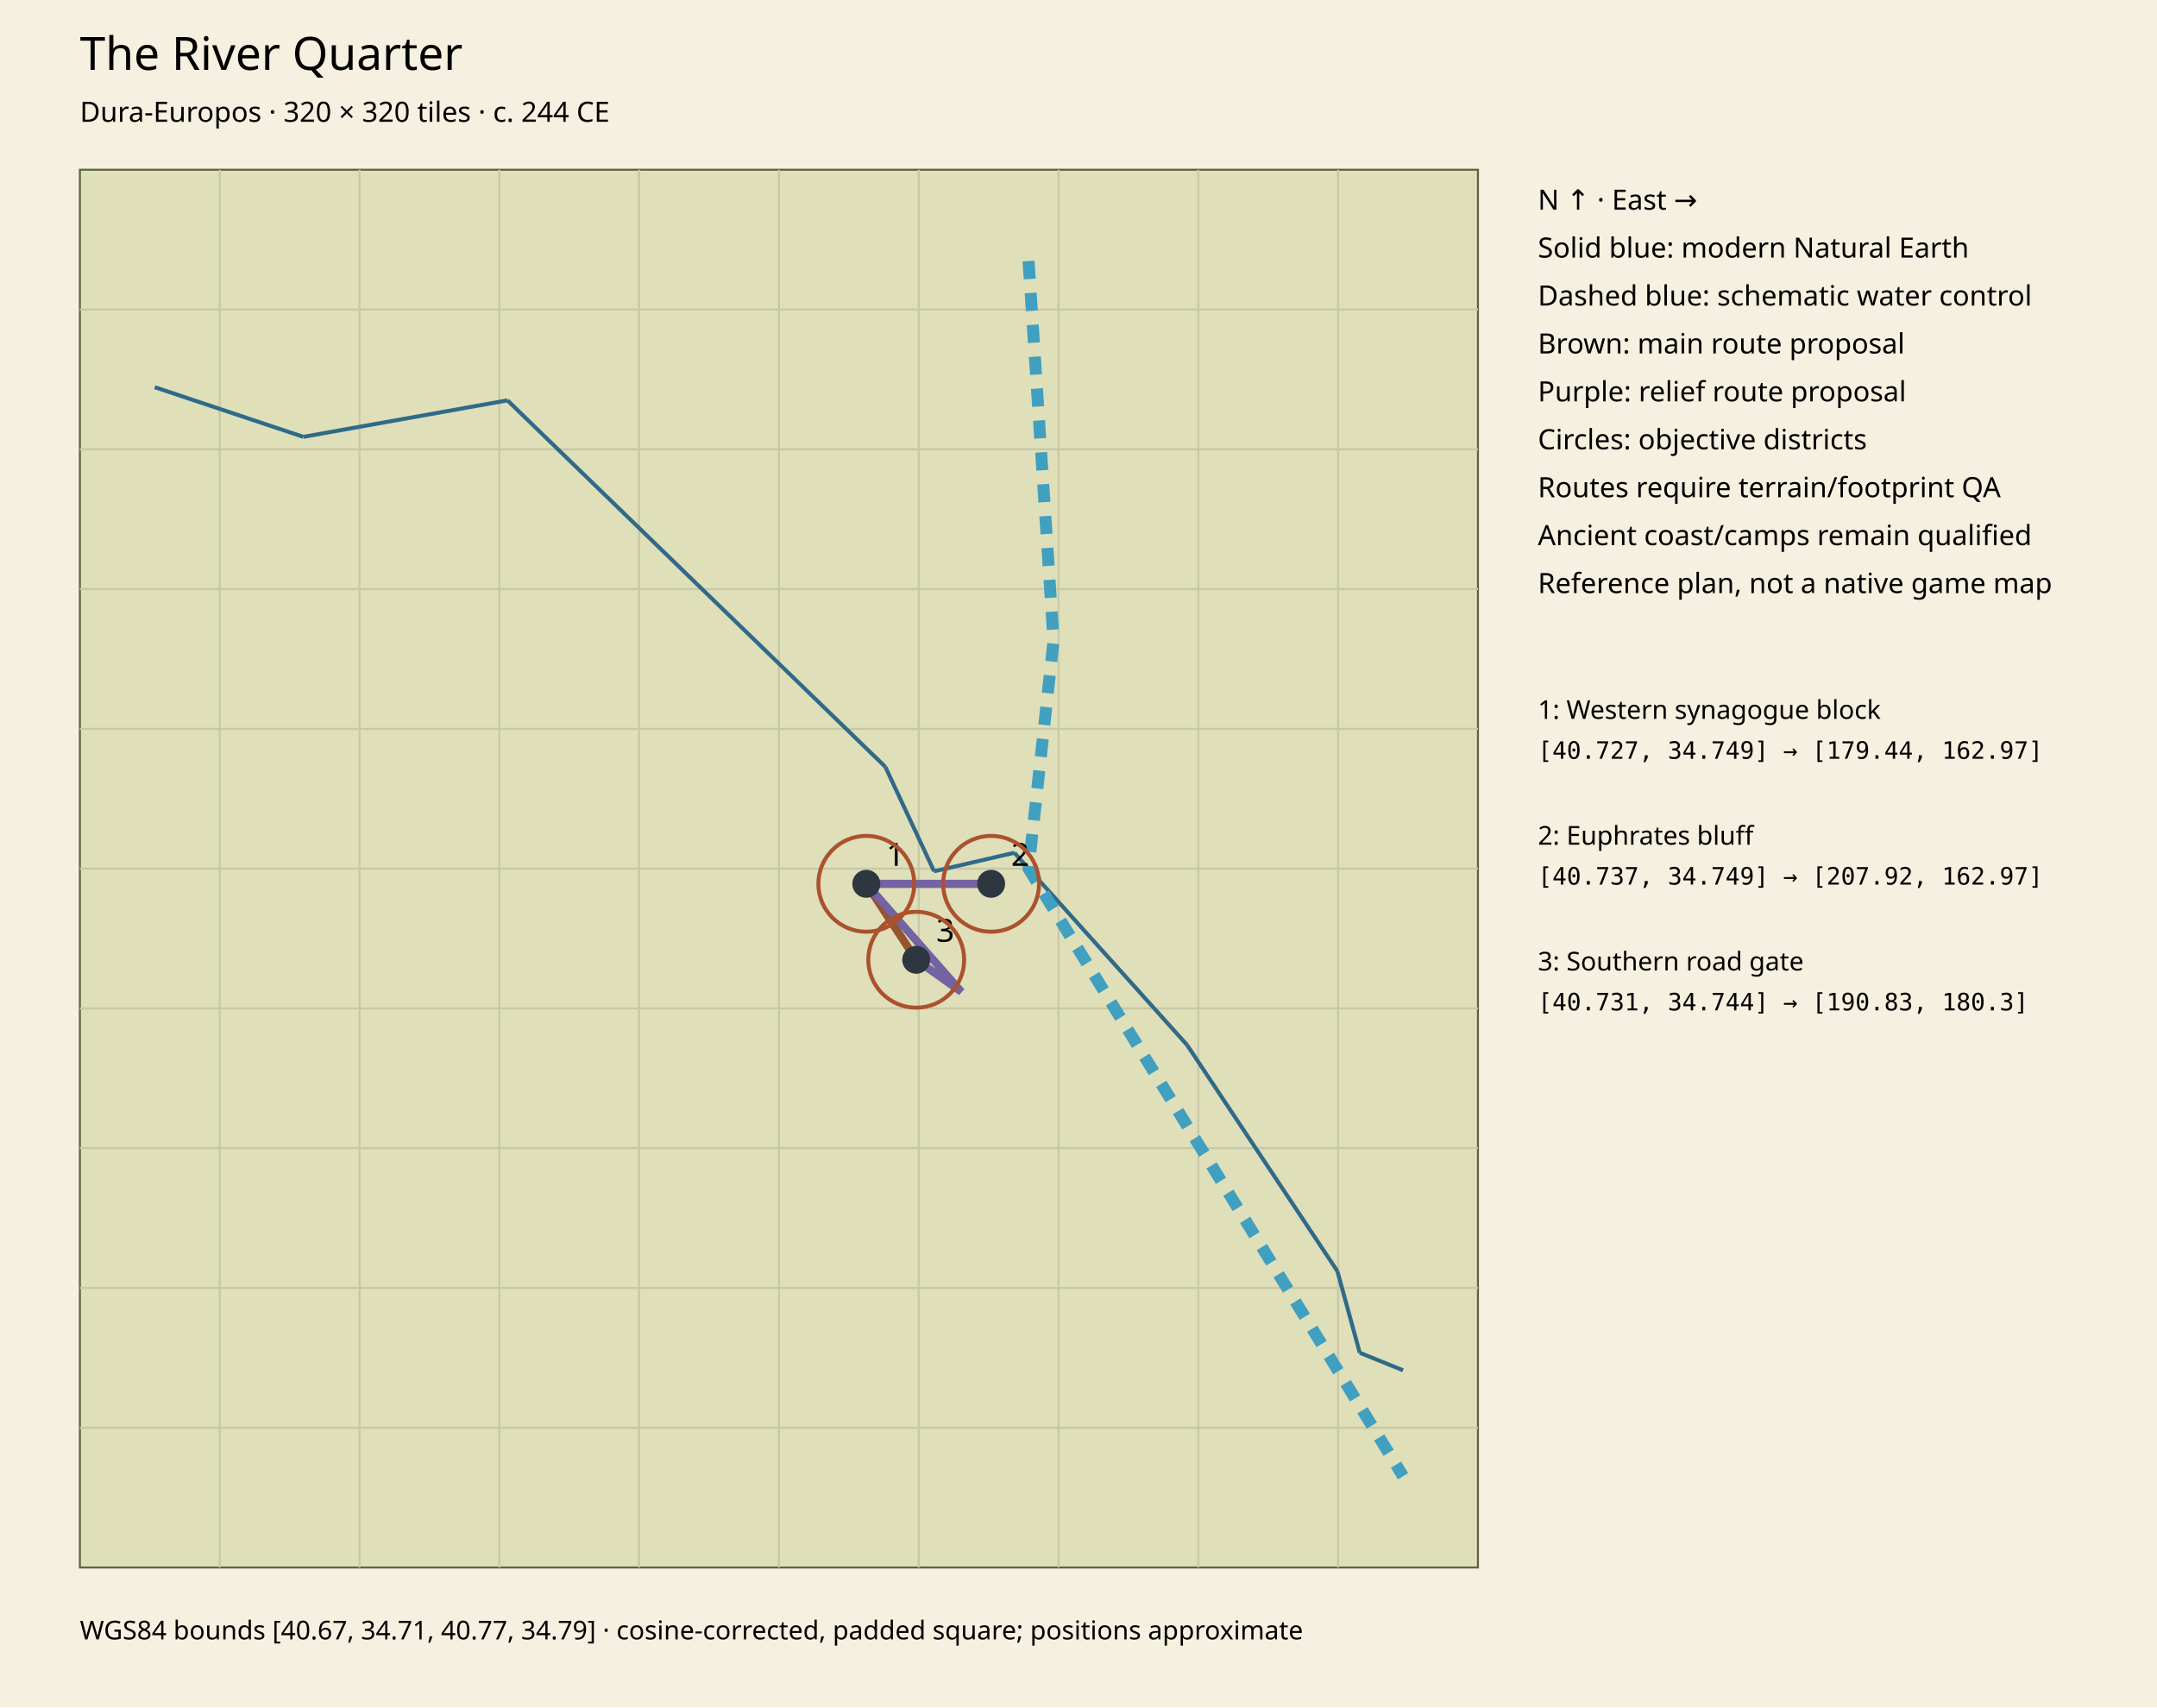
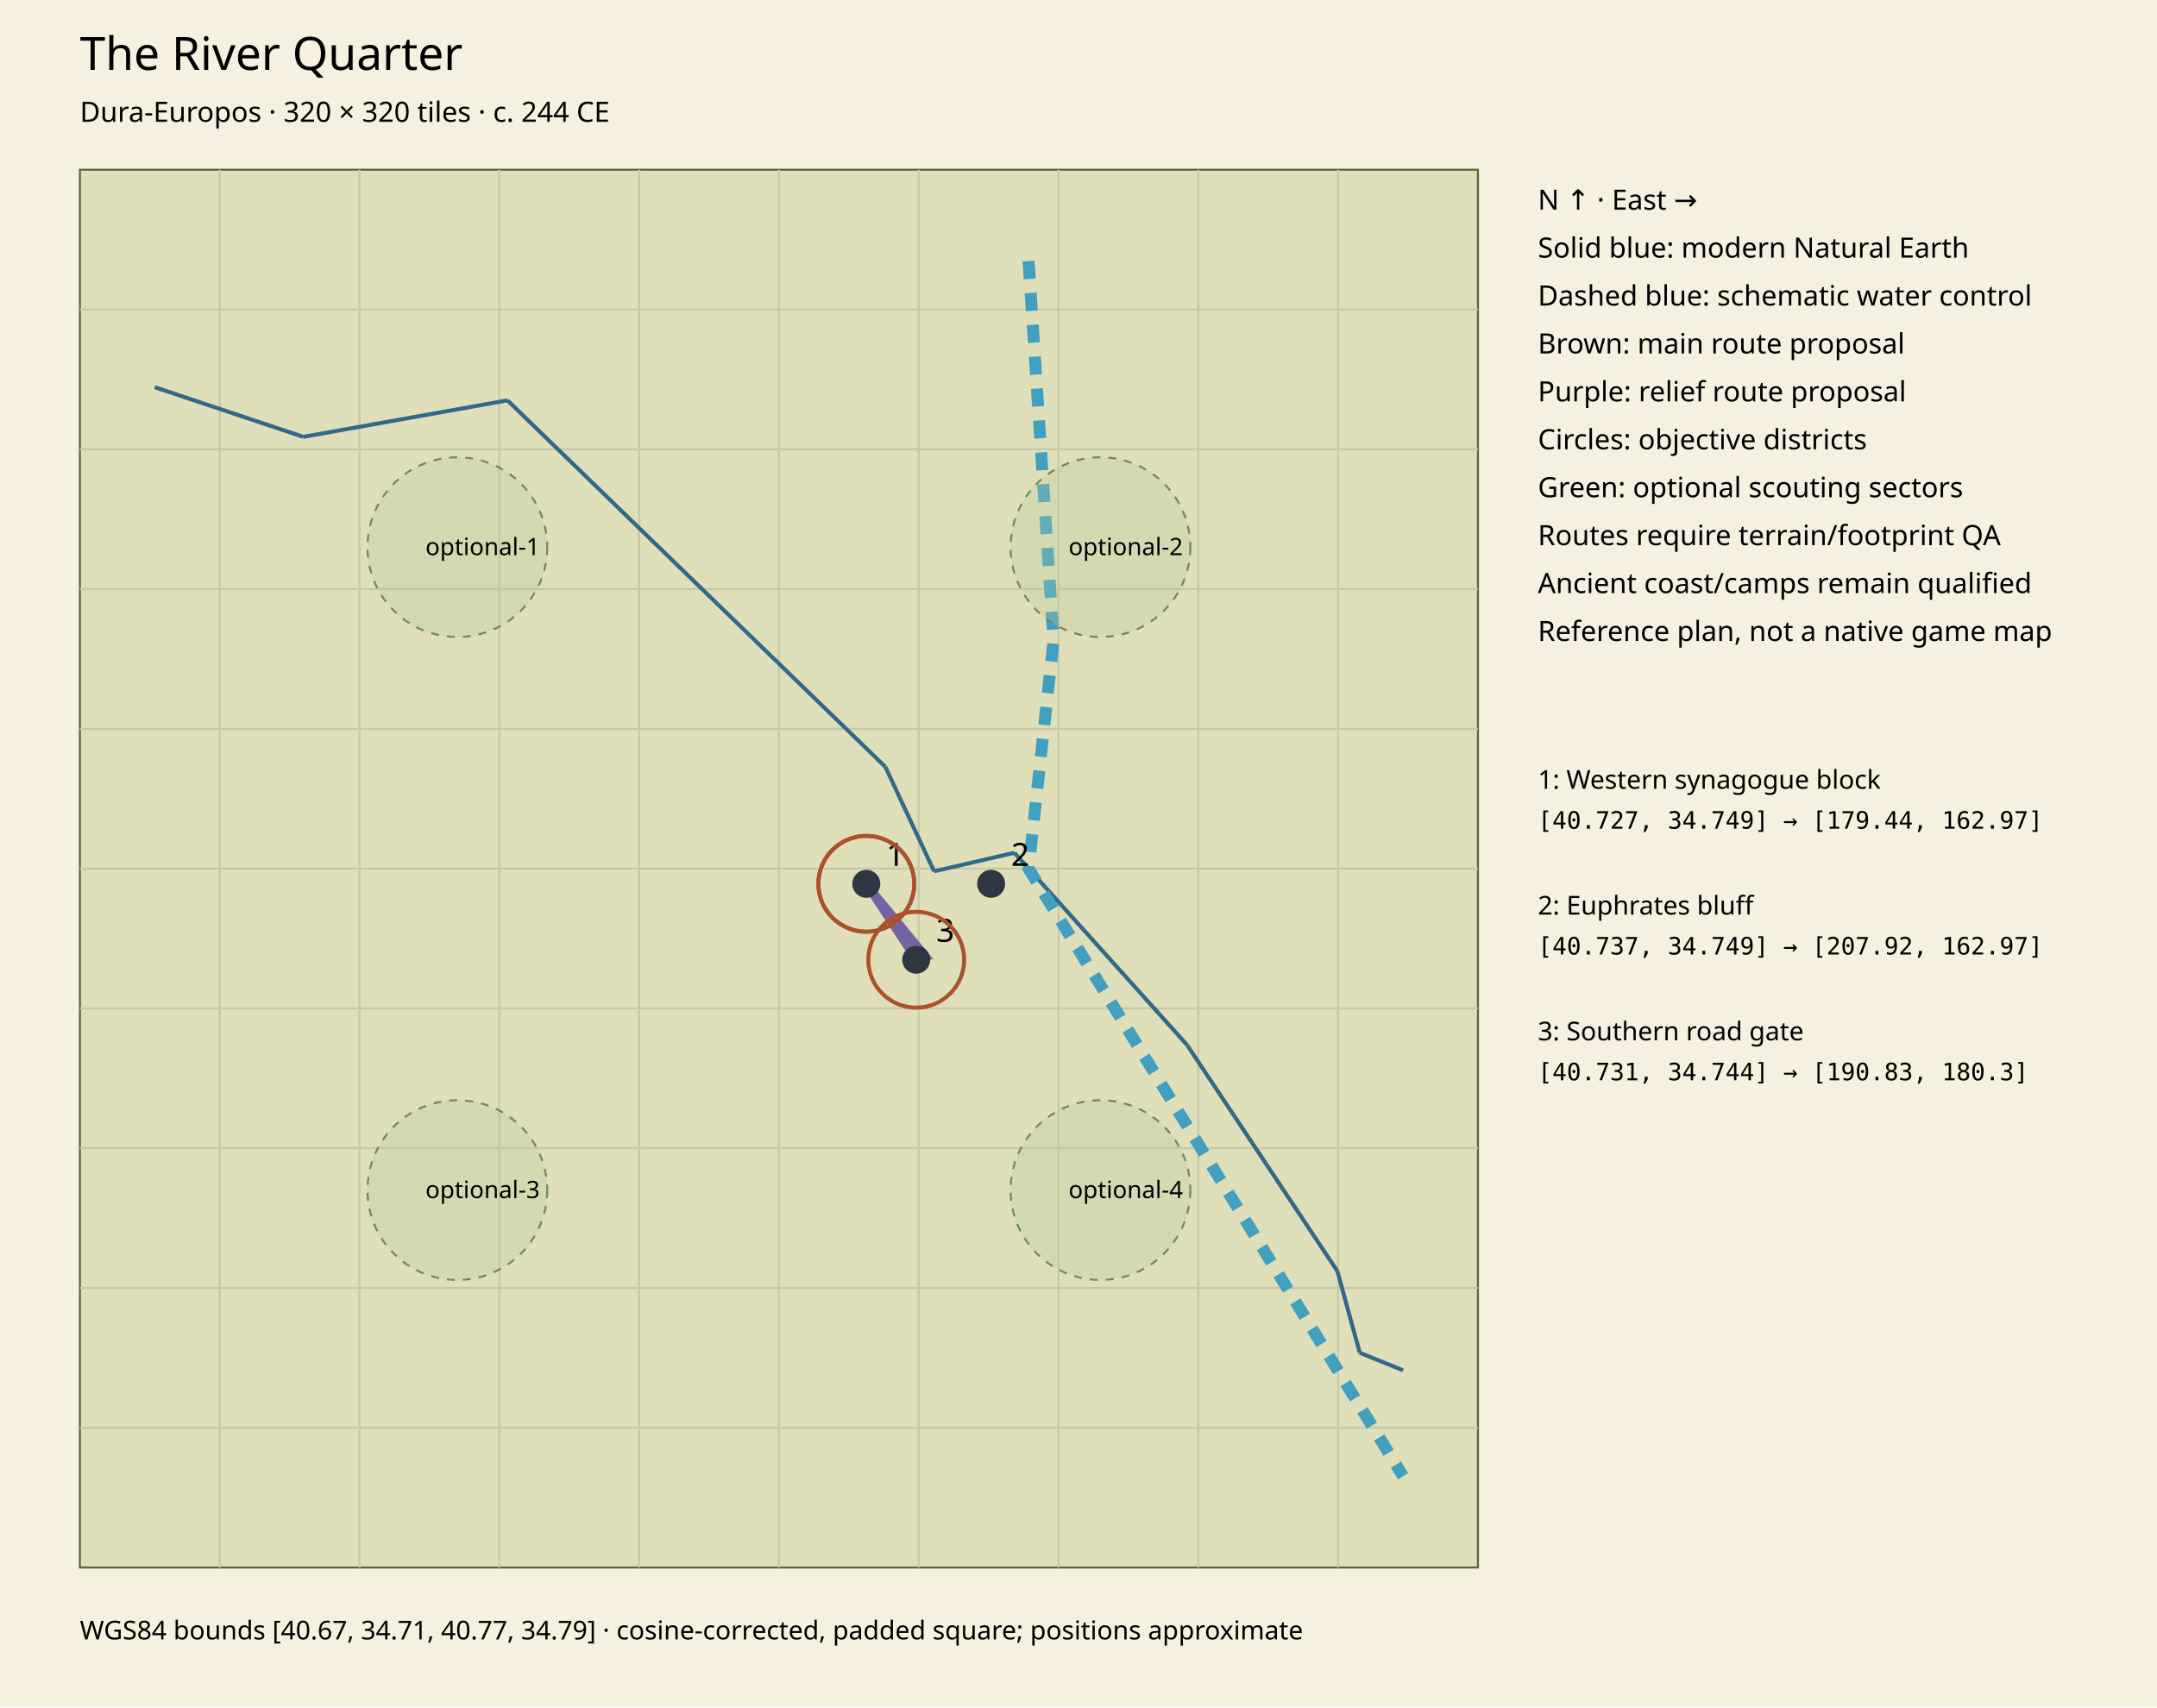
<svg xmlns="http://www.w3.org/2000/svg" viewBox="0 0 1080 855" role="img" aria-label="The River Quarter: geographic design controls">
  <rect width="1080" height="855" fill="#f5f0df" />
  <text x="40" y="35" font-family="sans-serif" font-size="23">The River Quarter</text>
  <text x="40" y="61" font-family="sans-serif" font-size="14">Dura-Europos · 320 × 320 tiles · c. 244 CE</text>
  <rect x="40" y="85" width="700" height="700" fill="#dfdfba" stroke="#5c6542" />
  <path d="M 110 85 V785 M40 155 H740" stroke="#c7c8a7" fill="none" />
  <path d="M 180 85 V785 M40 225 H740" stroke="#c7c8a7" fill="none" />
  <path d="M 250 85 V785 M40 295 H740" stroke="#c7c8a7" fill="none" />
  <path d="M 320 85 V785 M40 365 H740" stroke="#c7c8a7" fill="none" />
  <path d="M 390 85 V785 M40 435 H740" stroke="#c7c8a7" fill="none" />
  <path d="M 460 85 V785 M40 505 H740" stroke="#c7c8a7" fill="none" />
  <path d="M 530 85 V785 M40 575 H740" stroke="#c7c8a7" fill="none" />
  <path d="M 600 85 V785 M40 645 H740" stroke="#c7c8a7" fill="none" />
  <path d="M 670 85 V785 M40 715 H740" stroke="#c7c8a7" fill="none" />
  <polyline points="77.50,193.91 151.85,218.77" fill="none" stroke="#306a88" stroke-width="2" />
  <polyline points="151.85,218.77 254.08,200.49" fill="none" stroke="#306a88" stroke-width="2" />
  <polyline points="254.08,200.49 443.28,384.03" fill="none" stroke="#306a88" stroke-width="2" />
  <polyline points="443.28,384.03 467.70,436.34" fill="none" stroke="#306a88" stroke-width="2" />
  <polyline points="467.70,436.34 507.88,427.06" fill="none" stroke="#306a88" stroke-width="2" />
  <polyline points="507.88,427.06 594.36,523.32" fill="none" stroke="#306a88" stroke-width="2" />
  <polyline points="594.36,523.32 669.63,636.60" fill="none" stroke="#306a88" stroke-width="2" />
  <polyline points="669.63,636.60 680.82,677.45" fill="none" stroke="#306a88" stroke-width="2" />
  <polyline points="680.82,677.45 702.50,686.25" fill="none" stroke="#306a88" stroke-width="2" />
  <polyline points="514.99,130.73 527.50,320.89 514.99,435.00 608.76,587.13 702.50,739.27" fill="none" stroke="#419fc0" stroke-width="6" stroke-dasharray="9 7" />
-   <polyline points="458.75,480.64 433.76,442.61 496.25,442.61" fill="none" stroke="#94542f" stroke-width="4" />
-   <polyline points="458.75,480.64 481.36,496.74 433.76,442.61 496.25,442.61" fill="none" stroke="#7463a3" stroke-width="4" />
+   <polyline points="433.76,442.61 458.75,480.64 433.76,442.61" fill="none" stroke="#94542f" stroke-width="4" />
+   <polyline points="433.76,442.61 463.80,479.17 458.75,480.64 433.76,442.61" fill="none" stroke="#7463a3" stroke-width="4" />
+   <circle cx="229.00" cy="274.00" r="45" fill="#b6c997" fill-opacity=".3" stroke="#75875a" stroke-dasharray="4 4" />
+   <text x="213.00" y="278.00" font-family="sans-serif" font-size="12">optional-1</text>
+   <circle cx="551.00" cy="274.00" r="45" fill="#b6c997" fill-opacity=".3" stroke="#75875a" stroke-dasharray="4 4" />
+   <text x="535.00" y="278.00" font-family="sans-serif" font-size="12">optional-2</text>
+   <circle cx="229.00" cy="596.00" r="45" fill="#b6c997" fill-opacity=".3" stroke="#75875a" stroke-dasharray="4 4" />
+   <text x="213.00" y="600.00" font-family="sans-serif" font-size="12">optional-3</text>
+   <circle cx="551.00" cy="596.00" r="45" fill="#b6c997" fill-opacity=".3" stroke="#75875a" stroke-dasharray="4 4" />
+   <text x="535.00" y="600.00" font-family="sans-serif" font-size="12">optional-4</text>
  <circle cx="433.76" cy="442.61" r="7" fill="#2e3740" />
  <text x="443.76" y="433.61" font-family="sans-serif" font-size="16">1</text>
  <circle cx="496.25" cy="442.61" r="7" fill="#2e3740" />
  <text x="506.25" y="433.61" font-family="sans-serif" font-size="16">2</text>
  <circle cx="458.75" cy="480.64" r="7" fill="#2e3740" />
  <text x="468.75" y="471.64" font-family="sans-serif" font-size="16">3</text>
+   <circle cx="433.76" cy="442.61" r="24" fill="none" stroke="#ab522c" stroke-width="2" />
  <circle cx="458.75" cy="480.64" r="24" fill="none" stroke="#ab522c" stroke-width="2" />
  <circle cx="433.76" cy="442.61" r="24" fill="none" stroke="#ab522c" stroke-width="2" />
-   <circle cx="496.25" cy="442.61" r="24" fill="none" stroke="#ab522c" stroke-width="2" />
  <text x="770" y="105" font-family="sans-serif" font-size="14">N ↑ · East →</text>
  <text x="770" y="129" font-family="sans-serif" font-size="14">Solid blue: modern Natural Earth</text>
  <text x="770" y="153" font-family="sans-serif" font-size="14">Dashed blue: schematic water control</text>
  <text x="770" y="177" font-family="sans-serif" font-size="14">Brown: main route proposal</text>
  <text x="770" y="201" font-family="sans-serif" font-size="14">Purple: relief route proposal</text>
  <text x="770" y="225" font-family="sans-serif" font-size="14">Circles: objective districts</text>
-   <text x="770" y="249" font-family="sans-serif" font-size="14">Routes require terrain/footprint QA</text>
-   <text x="770" y="273" font-family="sans-serif" font-size="14">Ancient coast/camps remain qualified</text>
-   <text x="770" y="297" font-family="sans-serif" font-size="14">Reference plan, not a native game map</text>
-   <text x="770" y="360" font-family="sans-serif" font-size="13">1: Western synagogue block</text>
-   <text x="770" y="380" font-family="monospace" font-size="12">[40.727, 34.749] → [179.44, 162.97]</text>
-   <text x="770" y="423" font-family="sans-serif" font-size="13">2: Euphrates bluff</text>
-   <text x="770" y="443" font-family="monospace" font-size="12">[40.737, 34.749] → [207.92, 162.97]</text>
-   <text x="770" y="486" font-family="sans-serif" font-size="13">3: Southern road gate</text>
-   <text x="770" y="506" font-family="monospace" font-size="12">[40.731, 34.744] → [190.83, 180.3]</text>
+   <text x="770" y="249" font-family="sans-serif" font-size="14">Green: optional scouting sectors</text>
+   <text x="770" y="273" font-family="sans-serif" font-size="14">Routes require terrain/footprint QA</text>
+   <text x="770" y="297" font-family="sans-serif" font-size="14">Ancient coast/camps remain qualified</text>
+   <text x="770" y="321" font-family="sans-serif" font-size="14">Reference plan, not a native game map</text>
+   <text x="770" y="395" font-family="sans-serif" font-size="13">1: Western synagogue block</text>
+   <text x="770" y="415" font-family="monospace" font-size="12">[40.727, 34.749] → [179.44, 162.97]</text>
+   <text x="770" y="458" font-family="sans-serif" font-size="13">2: Euphrates bluff</text>
+   <text x="770" y="478" font-family="monospace" font-size="12">[40.737, 34.749] → [207.92, 162.97]</text>
+   <text x="770" y="521" font-family="sans-serif" font-size="13">3: Southern road gate</text>
+   <text x="770" y="541" font-family="monospace" font-size="12">[40.731, 34.744] → [190.83, 180.3]</text>
  <text x="40" y="821" font-family="sans-serif" font-size="13">WGS84 bounds [40.67, 34.71, 40.77, 34.79] · cosine-corrected, padded square; positions approximate</text>
</svg>
